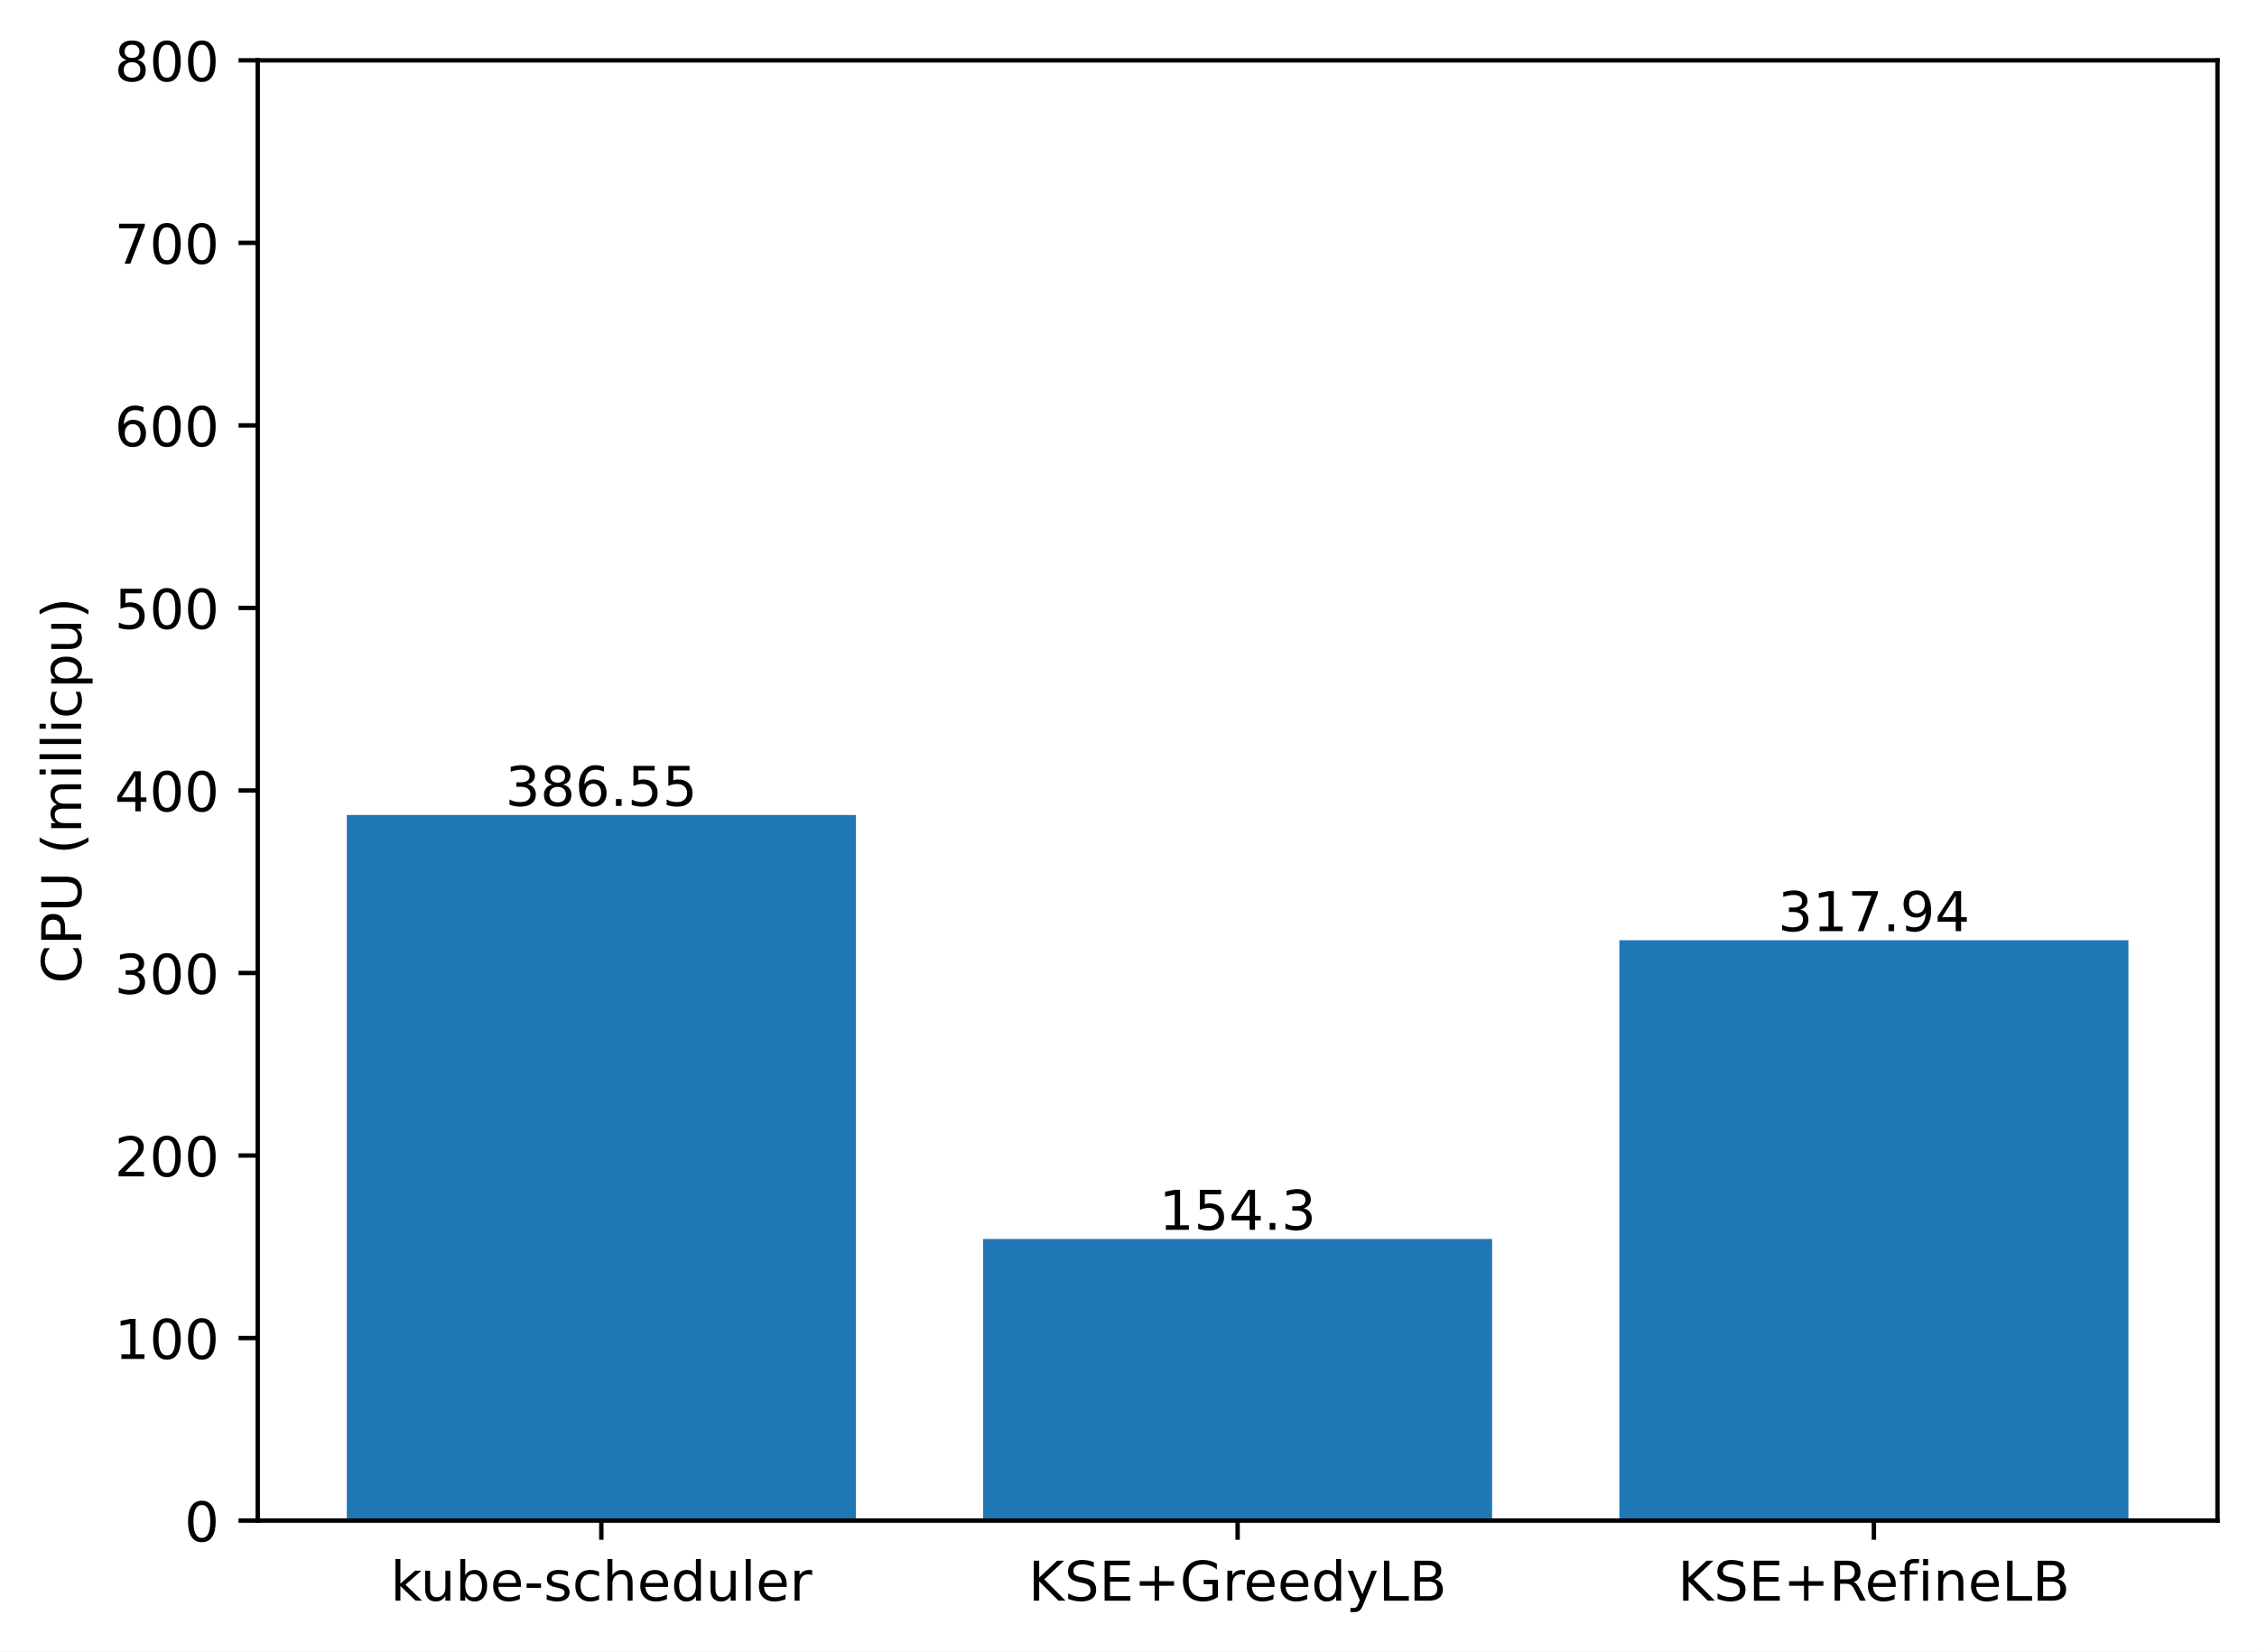
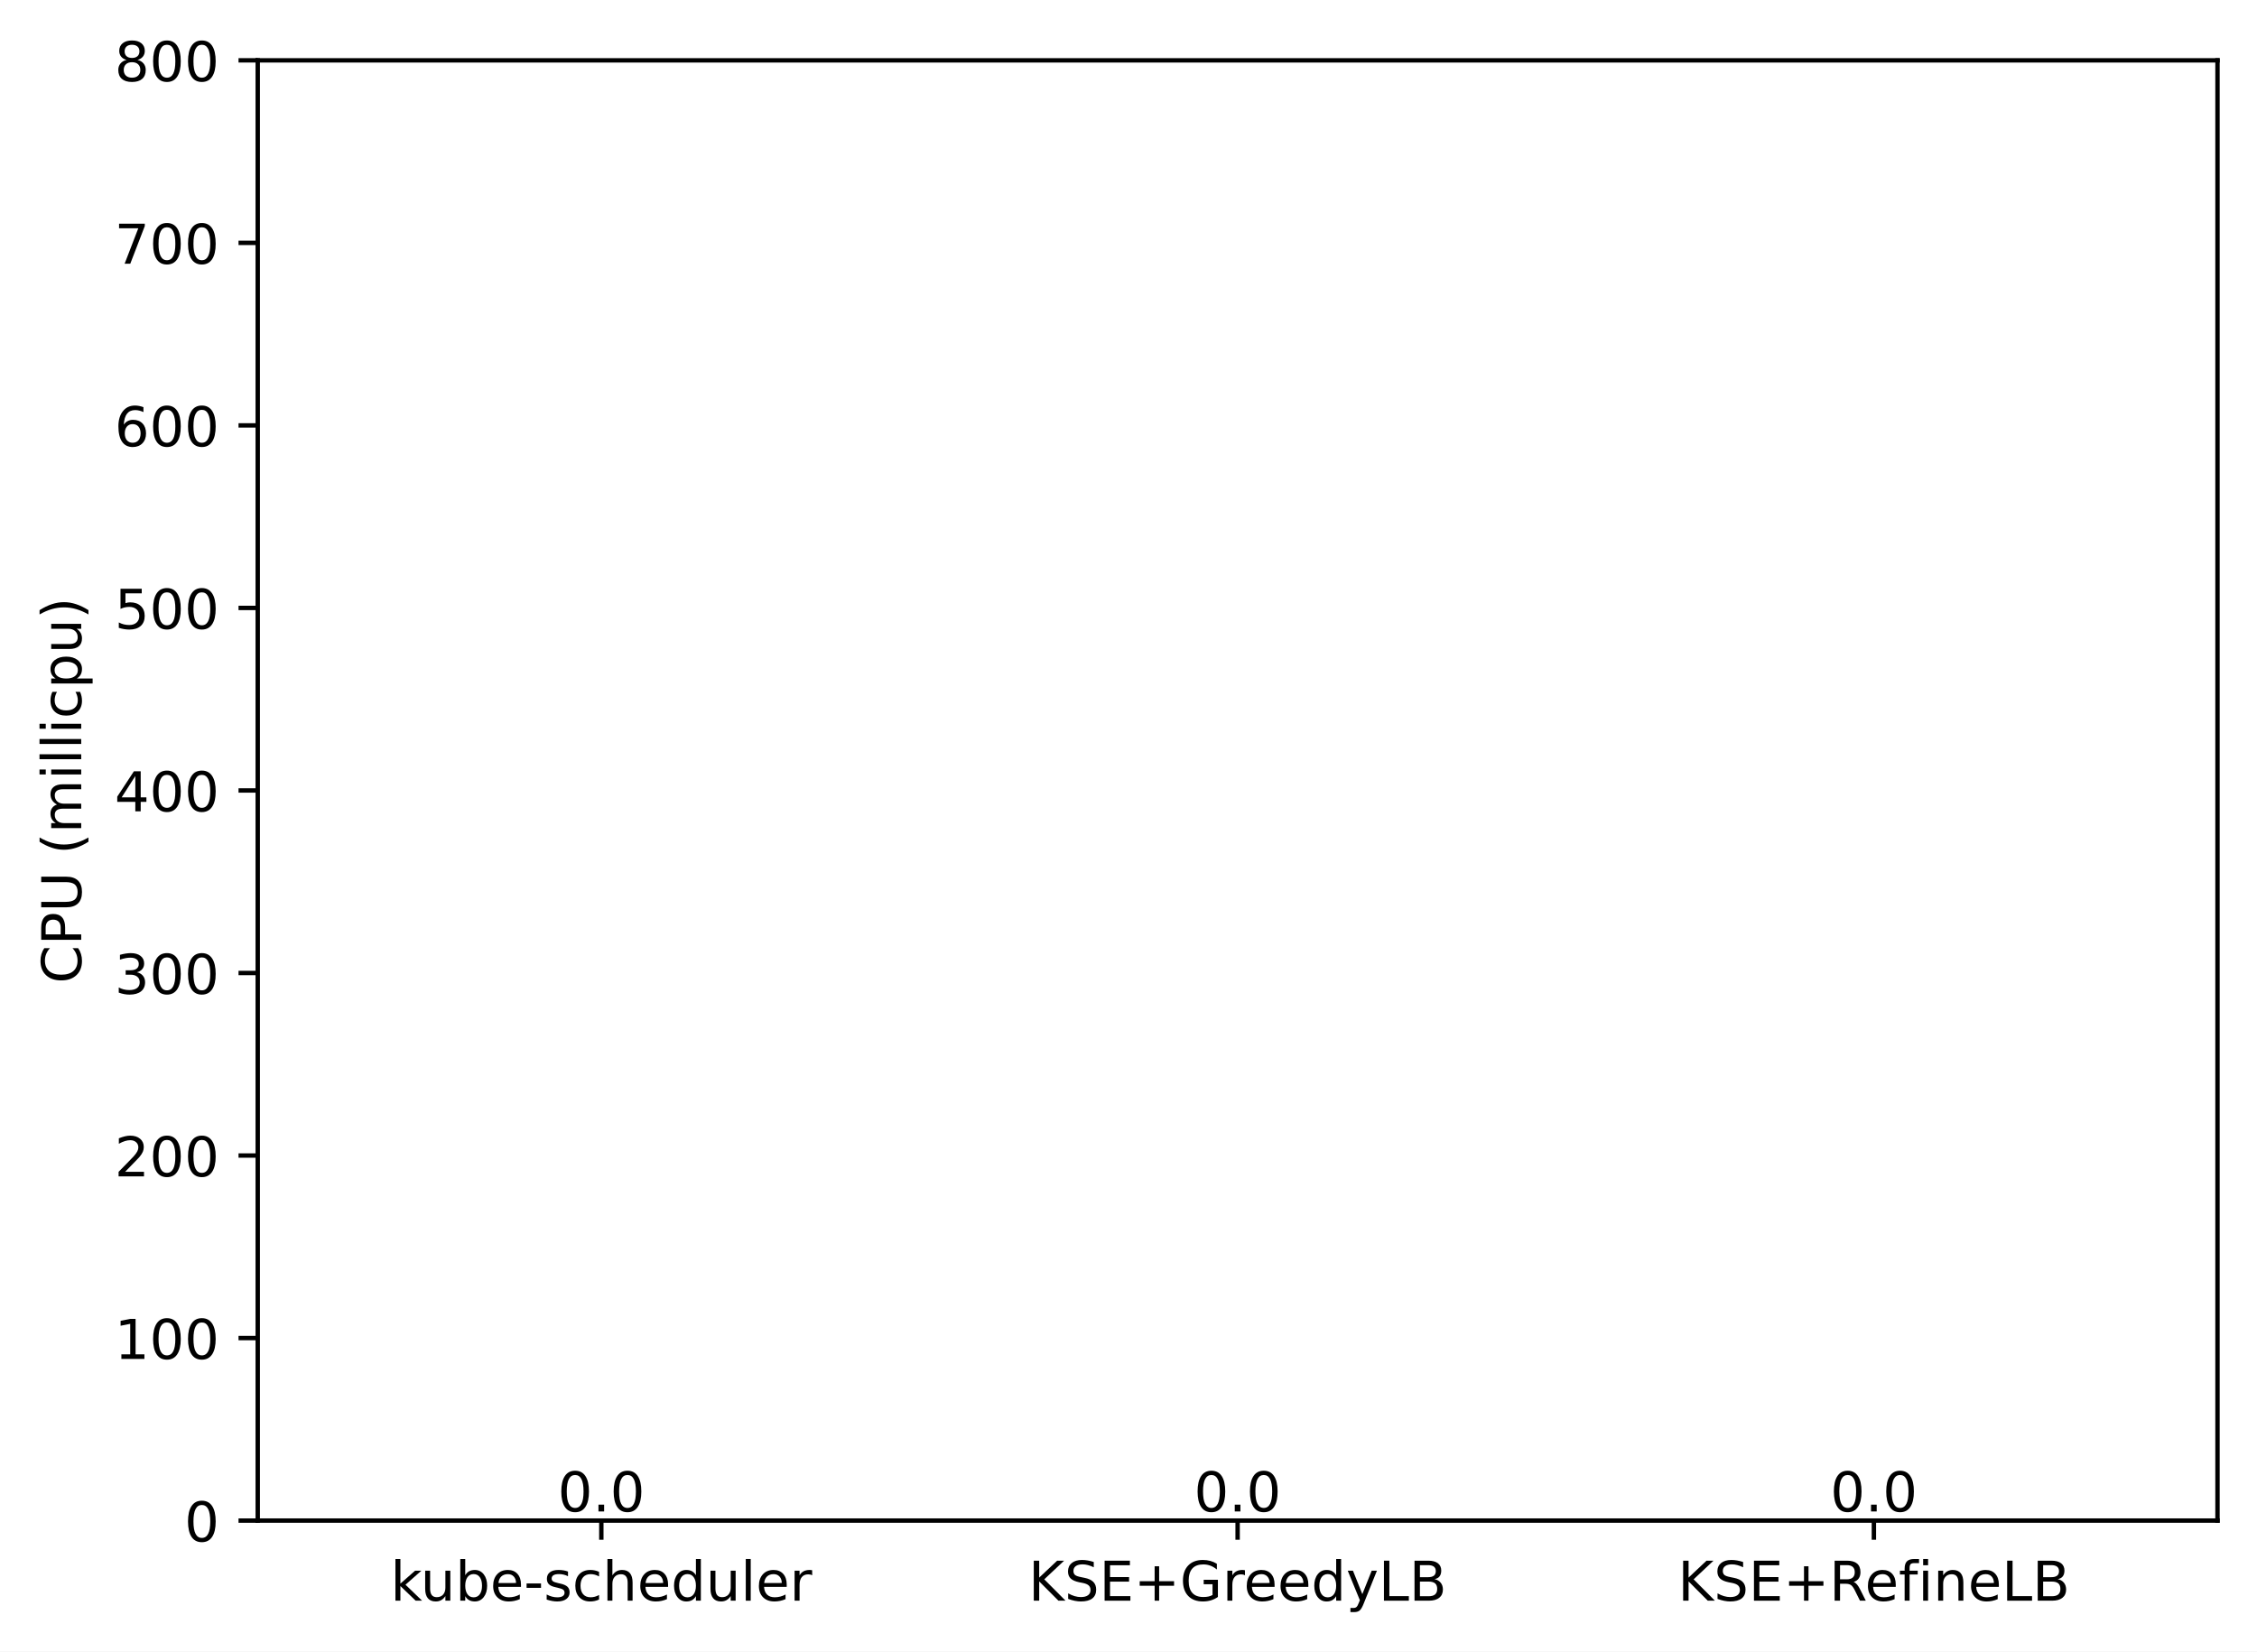
<svg xmlns="http://www.w3.org/2000/svg" xmlns:xlink="http://www.w3.org/1999/xlink" width="411.286pt" height="300.989pt" viewBox="0 0 411.286 300.989" version="1.1">
  <defs>
    <style type="text/css">*{stroke-linejoin: round; stroke-linecap: butt}</style>
  </defs>
  <g id="figure_1">
    <g id="patch_1">
      <path d="M 0 300.989  L 411.286 300.989  L 411.286 0  L 0 0  z " style="fill: #ffffff" />
    </g>
    <g id="axes_1">
      <g id="patch_2">
        <path d="M 46.966 277.111  L 404.086 277.111  L 404.086 10.999  L 46.966 10.999  z " style="fill: #ffffff" />
      </g>
      <g id="patch_3">
-         <path d="M 63.198 277.111  L 155.957 277.111  L 155.957 148.529  L 63.198 148.529  z " clip-path="url(#p80d97d3fa9)" style="fill: #1f77b4" />
+         <path d="M 63.198 277.111  L 155.957 277.111  L 155.957 277.111  L 63.198 277.111  z " clip-path="url(#pad6aea7532)" style="fill: #1f77b4" />
      </g>
      <g id="patch_4">
-         <path d="M 179.146 277.111  L 271.905 277.111  L 271.905 225.785  L 179.146 225.785  z " clip-path="url(#p80d97d3fa9)" style="fill: #1f77b4" />
+         <path d="M 179.146 277.111  L 271.905 277.111  L 271.905 277.111  L 179.146 277.111  z " clip-path="url(#pad6aea7532)" style="fill: #1f77b4" />
      </g>
      <g id="patch_5">
-         <path d="M 295.094 277.111  L 387.853 277.111  L 387.853 171.352  L 295.094 171.352  z " clip-path="url(#p80d97d3fa9)" style="fill: #1f77b4" />
+         <path d="M 295.094 277.111  L 387.853 277.111  L 387.853 277.111  L 295.094 277.111  z " clip-path="url(#pad6aea7532)" style="fill: #1f77b4" />
      </g>
      <g id="matplotlib.axis_1">
        <g id="xtick_1">
          <g id="line2d_1">
            <defs>
-               <path id="meb620a617c" d="M 0 0  L 0 3.5  " style="stroke: #000000; stroke-width: 0.8" />
+               <path id="m85493f19eb" d="M 0 0  L 0 3.5  " style="stroke: #000000; stroke-width: 0.8" />
            </defs>
            <g>
-               <use xlink:href="#meb620a617c" x="109.578" y="277.111" style="stroke: #000000; stroke-width: 0.8" />
+               <use xlink:href="#m85493f19eb" x="109.578" y="277.111" style="stroke: #000000; stroke-width: 0.8" />
            </g>
          </g>
          <g id="text_1">
            <g transform="translate(71.15179 291.7097)scale(0.1 -0.1)">
              <defs>
                <path id="DejaVuSans-6b" d="M 581 4863  L 1159 4863  L 1159 1991  L 2875 3500  L 3609 3500  L 1753 1863  L 3688 0  L 2938 0  L 1159 1709  L 1159 0  L 581 0  L 581 4863  z " transform="scale(0.015625)" />
                <path id="DejaVuSans-75" d="M 544 1381  L 544 3500  L 1119 3500  L 1119 1403  Q 1119 906 1312 657  Q 1506 409 1894 409  Q 2359 409 2629 706  Q 2900 1003 2900 1516  L 2900 3500  L 3475 3500  L 3475 0  L 2900 0  L 2900 538  Q 2691 219 2414 64  Q 2138 -91 1772 -91  Q 1169 -91 856 284  Q 544 659 544 1381  z M 1991 3584  L 1991 3584  z " transform="scale(0.015625)" />
                <path id="DejaVuSans-62" d="M 3116 1747  Q 3116 2381 2855 2742  Q 2594 3103 2138 3103  Q 1681 3103 1420 2742  Q 1159 2381 1159 1747  Q 1159 1113 1420 752  Q 1681 391 2138 391  Q 2594 391 2855 752  Q 3116 1113 3116 1747  z M 1159 2969  Q 1341 3281 1617 3432  Q 1894 3584 2278 3584  Q 2916 3584 3314 3078  Q 3713 2572 3713 1747  Q 3713 922 3314 415  Q 2916 -91 2278 -91  Q 1894 -91 1617 61  Q 1341 213 1159 525  L 1159 0  L 581 0  L 581 4863  L 1159 4863  L 1159 2969  z " transform="scale(0.015625)" />
                <path id="DejaVuSans-65" d="M 3597 1894  L 3597 1613  L 953 1613  Q 991 1019 1311 708  Q 1631 397 2203 397  Q 2534 397 2845 478  Q 3156 559 3463 722  L 3463 178  Q 3153 47 2828 -22  Q 2503 -91 2169 -91  Q 1331 -91 842 396  Q 353 884 353 1716  Q 353 2575 817 3079  Q 1281 3584 2069 3584  Q 2775 3584 3186 3129  Q 3597 2675 3597 1894  z M 3022 2063  Q 3016 2534 2758 2815  Q 2500 3097 2075 3097  Q 1594 3097 1305 2825  Q 1016 2553 972 2059  L 3022 2063  z " transform="scale(0.015625)" />
                <path id="DejaVuSans-2d" d="M 313 2009  L 1997 2009  L 1997 1497  L 313 1497  L 313 2009  z " transform="scale(0.015625)" />
                <path id="DejaVuSans-73" d="M 2834 3397  L 2834 2853  Q 2591 2978 2328 3040  Q 2066 3103 1784 3103  Q 1356 3103 1142 2972  Q 928 2841 928 2578  Q 928 2378 1081 2264  Q 1234 2150 1697 2047  L 1894 2003  Q 2506 1872 2764 1633  Q 3022 1394 3022 966  Q 3022 478 2636 193  Q 2250 -91 1575 -91  Q 1294 -91 989 -36  Q 684 19 347 128  L 347 722  Q 666 556 975 473  Q 1284 391 1588 391  Q 1994 391 2212 530  Q 2431 669 2431 922  Q 2431 1156 2273 1281  Q 2116 1406 1581 1522  L 1381 1569  Q 847 1681 609 1914  Q 372 2147 372 2553  Q 372 3047 722 3315  Q 1072 3584 1716 3584  Q 2034 3584 2315 3537  Q 2597 3491 2834 3397  z " transform="scale(0.015625)" />
                <path id="DejaVuSans-63" d="M 3122 3366  L 3122 2828  Q 2878 2963 2633 3030  Q 2388 3097 2138 3097  Q 1578 3097 1268 2742  Q 959 2388 959 1747  Q 959 1106 1268 751  Q 1578 397 2138 397  Q 2388 397 2633 464  Q 2878 531 3122 666  L 3122 134  Q 2881 22 2623 -34  Q 2366 -91 2075 -91  Q 1284 -91 818 406  Q 353 903 353 1747  Q 353 2603 823 3093  Q 1294 3584 2113 3584  Q 2378 3584 2631 3529  Q 2884 3475 3122 3366  z " transform="scale(0.015625)" />
                <path id="DejaVuSans-68" d="M 3513 2113  L 3513 0  L 2938 0  L 2938 2094  Q 2938 2591 2744 2837  Q 2550 3084 2163 3084  Q 1697 3084 1428 2787  Q 1159 2491 1159 1978  L 1159 0  L 581 0  L 581 4863  L 1159 4863  L 1159 2956  Q 1366 3272 1645 3428  Q 1925 3584 2291 3584  Q 2894 3584 3203 3211  Q 3513 2838 3513 2113  z " transform="scale(0.015625)" />
                <path id="DejaVuSans-64" d="M 2906 2969  L 2906 4863  L 3481 4863  L 3481 0  L 2906 0  L 2906 525  Q 2725 213 2448 61  Q 2172 -91 1784 -91  Q 1150 -91 751 415  Q 353 922 353 1747  Q 353 2572 751 3078  Q 1150 3584 1784 3584  Q 2172 3584 2448 3432  Q 2725 3281 2906 2969  z M 947 1747  Q 947 1113 1208 752  Q 1469 391 1925 391  Q 2381 391 2643 752  Q 2906 1113 2906 1747  Q 2906 2381 2643 2742  Q 2381 3103 1925 3103  Q 1469 3103 1208 2742  Q 947 2381 947 1747  z " transform="scale(0.015625)" />
                <path id="DejaVuSans-6c" d="M 603 4863  L 1178 4863  L 1178 0  L 603 0  L 603 4863  z " transform="scale(0.015625)" />
                <path id="DejaVuSans-72" d="M 2631 2963  Q 2534 3019 2420 3045  Q 2306 3072 2169 3072  Q 1681 3072 1420 2755  Q 1159 2438 1159 1844  L 1159 0  L 581 0  L 581 3500  L 1159 3500  L 1159 2956  Q 1341 3275 1631 3429  Q 1922 3584 2338 3584  Q 2397 3584 2469 3576  Q 2541 3569 2628 3553  L 2631 2963  z " transform="scale(0.015625)" />
              </defs>
              <use xlink:href="#DejaVuSans-6b" />
              <use xlink:href="#DejaVuSans-75" x="54.785" />
              <use xlink:href="#DejaVuSans-62" x="118.164" />
              <use xlink:href="#DejaVuSans-65" x="181.641" />
              <use xlink:href="#DejaVuSans-2d" x="243.164" />
              <use xlink:href="#DejaVuSans-73" x="279.248" />
              <use xlink:href="#DejaVuSans-63" x="331.348" />
              <use xlink:href="#DejaVuSans-68" x="386.328" />
              <use xlink:href="#DejaVuSans-65" x="449.707" />
              <use xlink:href="#DejaVuSans-64" x="511.23" />
              <use xlink:href="#DejaVuSans-75" x="574.707" />
              <use xlink:href="#DejaVuSans-6c" x="638.086" />
              <use xlink:href="#DejaVuSans-65" x="665.869" />
              <use xlink:href="#DejaVuSans-72" x="727.393" />
            </g>
          </g>
        </g>
        <g id="xtick_2">
          <g id="line2d_2">
            <g>
-               <use xlink:href="#meb620a617c" x="225.526" y="277.111" style="stroke: #000000; stroke-width: 0.8" />
+               <use xlink:href="#m85493f19eb" x="225.526" y="277.111" style="stroke: #000000; stroke-width: 0.8" />
            </g>
          </g>
          <g id="text_2">
            <g transform="translate(187.403 291.7097)scale(0.1 -0.1)">
              <defs>
                <path id="DejaVuSans-4b" d="M 628 4666  L 1259 4666  L 1259 2694  L 3353 4666  L 4166 4666  L 1850 2491  L 4331 0  L 3500 0  L 1259 2247  L 1259 0  L 628 0  L 628 4666  z " transform="scale(0.015625)" />
                <path id="DejaVuSans-53" d="M 3425 4513  L 3425 3897  Q 3066 4069 2747 4153  Q 2428 4238 2131 4238  Q 1616 4238 1336 4038  Q 1056 3838 1056 3469  Q 1056 3159 1242 3001  Q 1428 2844 1947 2747  L 2328 2669  Q 3034 2534 3370 2195  Q 3706 1856 3706 1288  Q 3706 609 3251 259  Q 2797 -91 1919 -91  Q 1588 -91 1214 -16  Q 841 59 441 206  L 441 856  Q 825 641 1194 531  Q 1563 422 1919 422  Q 2459 422 2753 634  Q 3047 847 3047 1241  Q 3047 1584 2836 1778  Q 2625 1972 2144 2069  L 1759 2144  Q 1053 2284 737 2584  Q 422 2884 422 3419  Q 422 4038 858 4394  Q 1294 4750 2059 4750  Q 2388 4750 2728 4690  Q 3069 4631 3425 4513  z " transform="scale(0.015625)" />
                <path id="DejaVuSans-45" d="M 628 4666  L 3578 4666  L 3578 4134  L 1259 4134  L 1259 2753  L 3481 2753  L 3481 2222  L 1259 2222  L 1259 531  L 3634 531  L 3634 0  L 628 0  L 628 4666  z " transform="scale(0.015625)" />
                <path id="DejaVuSans-2b" d="M 2944 4013  L 2944 2272  L 4684 2272  L 4684 1741  L 2944 1741  L 2944 0  L 2419 0  L 2419 1741  L 678 1741  L 678 2272  L 2419 2272  L 2419 4013  L 2944 4013  z " transform="scale(0.015625)" />
                <path id="DejaVuSans-47" d="M 3809 666  L 3809 1919  L 2778 1919  L 2778 2438  L 4434 2438  L 4434 434  Q 4069 175 3628 42  Q 3188 -91 2688 -91  Q 1594 -91 976 548  Q 359 1188 359 2328  Q 359 3472 976 4111  Q 1594 4750 2688 4750  Q 3144 4750 3555 4637  Q 3966 4525 4313 4306  L 4313 3634  Q 3963 3931 3569 4081  Q 3175 4231 2741 4231  Q 1884 4231 1454 3753  Q 1025 3275 1025 2328  Q 1025 1384 1454 906  Q 1884 428 2741 428  Q 3075 428 3337 486  Q 3600 544 3809 666  z " transform="scale(0.015625)" />
                <path id="DejaVuSans-79" d="M 2059 -325  Q 1816 -950 1584 -1140  Q 1353 -1331 966 -1331  L 506 -1331  L 506 -850  L 844 -850  Q 1081 -850 1212 -737  Q 1344 -625 1503 -206  L 1606 56  L 191 3500  L 800 3500  L 1894 763  L 2988 3500  L 3597 3500  L 2059 -325  z " transform="scale(0.015625)" />
                <path id="DejaVuSans-4c" d="M 628 4666  L 1259 4666  L 1259 531  L 3531 531  L 3531 0  L 628 0  L 628 4666  z " transform="scale(0.015625)" />
                <path id="DejaVuSans-42" d="M 1259 2228  L 1259 519  L 2272 519  Q 2781 519 3026 730  Q 3272 941 3272 1375  Q 3272 1813 3026 2020  Q 2781 2228 2272 2228  L 1259 2228  z M 1259 4147  L 1259 2741  L 2194 2741  Q 2656 2741 2882 2914  Q 3109 3088 3109 3444  Q 3109 3797 2882 3972  Q 2656 4147 2194 4147  L 1259 4147  z M 628 4666  L 2241 4666  Q 2963 4666 3353 4366  Q 3744 4066 3744 3513  Q 3744 3084 3544 2831  Q 3344 2578 2956 2516  Q 3422 2416 3680 2098  Q 3938 1781 3938 1306  Q 3938 681 3513 340  Q 3088 0 2303 0  L 628 0  L 628 4666  z " transform="scale(0.015625)" />
              </defs>
              <use xlink:href="#DejaVuSans-4b" />
              <use xlink:href="#DejaVuSans-53" x="65.576" />
              <use xlink:href="#DejaVuSans-45" x="129.053" />
              <use xlink:href="#DejaVuSans-2b" x="192.236" />
              <use xlink:href="#DejaVuSans-47" x="276.025" />
              <use xlink:href="#DejaVuSans-72" x="353.516" />
              <use xlink:href="#DejaVuSans-65" x="392.379" />
              <use xlink:href="#DejaVuSans-65" x="453.902" />
              <use xlink:href="#DejaVuSans-64" x="515.426" />
              <use xlink:href="#DejaVuSans-79" x="578.902" />
              <use xlink:href="#DejaVuSans-4c" x="638.082" />
              <use xlink:href="#DejaVuSans-42" x="693.795" />
            </g>
          </g>
        </g>
        <g id="xtick_3">
          <g id="line2d_3">
            <g>
-               <use xlink:href="#meb620a617c" x="341.474" y="277.111" style="stroke: #000000; stroke-width: 0.8" />
+               <use xlink:href="#m85493f19eb" x="341.474" y="277.111" style="stroke: #000000; stroke-width: 0.8" />
            </g>
          </g>
          <g id="text_3">
            <g transform="translate(305.7346 291.7097)scale(0.1 -0.1)">
              <defs>
                <path id="DejaVuSans-52" d="M 2841 2188  Q 3044 2119 3236 1894  Q 3428 1669 3622 1275  L 4263 0  L 3584 0  L 2988 1197  Q 2756 1666 2539 1819  Q 2322 1972 1947 1972  L 1259 1972  L 1259 0  L 628 0  L 628 4666  L 2053 4666  Q 2853 4666 3247 4331  Q 3641 3997 3641 3322  Q 3641 2881 3436 2590  Q 3231 2300 2841 2188  z M 1259 4147  L 1259 2491  L 2053 2491  Q 2509 2491 2742 2702  Q 2975 2913 2975 3322  Q 2975 3731 2742 3939  Q 2509 4147 2053 4147  L 1259 4147  z " transform="scale(0.015625)" />
                <path id="DejaVuSans-66" d="M 2375 4863  L 2375 4384  L 1825 4384  Q 1516 4384 1395 4259  Q 1275 4134 1275 3809  L 1275 3500  L 2222 3500  L 2222 3053  L 1275 3053  L 1275 0  L 697 0  L 697 3053  L 147 3053  L 147 3500  L 697 3500  L 697 3744  Q 697 4328 969 4595  Q 1241 4863 1831 4863  L 2375 4863  z " transform="scale(0.015625)" />
                <path id="DejaVuSans-69" d="M 603 3500  L 1178 3500  L 1178 0  L 603 0  L 603 3500  z M 603 4863  L 1178 4863  L 1178 4134  L 603 4134  L 603 4863  z " transform="scale(0.015625)" />
                <path id="DejaVuSans-6e" d="M 3513 2113  L 3513 0  L 2938 0  L 2938 2094  Q 2938 2591 2744 2837  Q 2550 3084 2163 3084  Q 1697 3084 1428 2787  Q 1159 2491 1159 1978  L 1159 0  L 581 0  L 581 3500  L 1159 3500  L 1159 2956  Q 1366 3272 1645 3428  Q 1925 3584 2291 3584  Q 2894 3584 3203 3211  Q 3513 2838 3513 2113  z " transform="scale(0.015625)" />
              </defs>
              <use xlink:href="#DejaVuSans-4b" />
              <use xlink:href="#DejaVuSans-53" x="65.576" />
              <use xlink:href="#DejaVuSans-45" x="129.053" />
              <use xlink:href="#DejaVuSans-2b" x="192.236" />
              <use xlink:href="#DejaVuSans-52" x="276.025" />
              <use xlink:href="#DejaVuSans-65" x="341.008" />
              <use xlink:href="#DejaVuSans-66" x="402.531" />
              <use xlink:href="#DejaVuSans-69" x="437.736" />
              <use xlink:href="#DejaVuSans-6e" x="465.52" />
              <use xlink:href="#DejaVuSans-65" x="528.898" />
              <use xlink:href="#DejaVuSans-4c" x="590.422" />
              <use xlink:href="#DejaVuSans-42" x="646.135" />
            </g>
          </g>
        </g>
      </g>
      <g id="matplotlib.axis_2">
        <g id="ytick_1">
          <g id="line2d_4">
            <defs>
-               <path id="m57e1486043" d="M 0 0  L -3.5 0  " style="stroke: #000000; stroke-width: 0.8" />
+               <path id="mbae59e9c63" d="M 0 0  L -3.5 0  " style="stroke: #000000; stroke-width: 0.8" />
            </defs>
            <g>
-               <use xlink:href="#m57e1486043" x="46.966" y="277.111" style="stroke: #000000; stroke-width: 0.8" />
+               <use xlink:href="#mbae59e9c63" x="46.966" y="277.111" style="stroke: #000000; stroke-width: 0.8" />
            </g>
          </g>
          <g id="text_4">
            <g transform="translate(33.60312 280.9104)scale(0.1 -0.1)">
              <defs>
                <path id="DejaVuSans-30" d="M 2034 4250  Q 1547 4250 1301 3770  Q 1056 3291 1056 2328  Q 1056 1369 1301 889  Q 1547 409 2034 409  Q 2525 409 2770 889  Q 3016 1369 3016 2328  Q 3016 3291 2770 3770  Q 2525 4250 2034 4250  z M 2034 4750  Q 2819 4750 3233 4129  Q 3647 3509 3647 2328  Q 3647 1150 3233 529  Q 2819 -91 2034 -91  Q 1250 -91 836 529  Q 422 1150 422 2328  Q 422 3509 836 4129  Q 1250 4750 2034 4750  z " transform="scale(0.015625)" />
              </defs>
              <use xlink:href="#DejaVuSans-30" />
            </g>
          </g>
        </g>
        <g id="ytick_2">
          <g id="line2d_5">
            <g>
-               <use xlink:href="#m57e1486043" x="46.966" y="243.847" style="stroke: #000000; stroke-width: 0.8" />
+               <use xlink:href="#mbae59e9c63" x="46.966" y="243.847" style="stroke: #000000; stroke-width: 0.8" />
            </g>
          </g>
          <g id="text_5">
            <g transform="translate(20.87813 247.6464)scale(0.1 -0.1)">
              <defs>
                <path id="DejaVuSans-31" d="M 794 531  L 1825 531  L 1825 4091  L 703 3866  L 703 4441  L 1819 4666  L 2450 4666  L 2450 531  L 3481 531  L 3481 0  L 794 0  L 794 531  z " transform="scale(0.015625)" />
              </defs>
              <use xlink:href="#DejaVuSans-31" />
              <use xlink:href="#DejaVuSans-30" x="63.623" />
              <use xlink:href="#DejaVuSans-30" x="127.246" />
            </g>
          </g>
        </g>
        <g id="ytick_3">
          <g id="line2d_6">
            <g>
-               <use xlink:href="#m57e1486043" x="46.966" y="210.583" style="stroke: #000000; stroke-width: 0.8" />
+               <use xlink:href="#mbae59e9c63" x="46.966" y="210.583" style="stroke: #000000; stroke-width: 0.8" />
            </g>
          </g>
          <g id="text_6">
            <g transform="translate(20.87813 214.3824)scale(0.1 -0.1)">
              <defs>
                <path id="DejaVuSans-32" d="M 1228 531  L 3431 531  L 3431 0  L 469 0  L 469 531  Q 828 903 1448 1529  Q 2069 2156 2228 2338  Q 2531 2678 2651 2914  Q 2772 3150 2772 3378  Q 2772 3750 2511 3984  Q 2250 4219 1831 4219  Q 1534 4219 1204 4116  Q 875 4013 500 3803  L 500 4441  Q 881 4594 1212 4672  Q 1544 4750 1819 4750  Q 2544 4750 2975 4387  Q 3406 4025 3406 3419  Q 3406 3131 3298 2873  Q 3191 2616 2906 2266  Q 2828 2175 2409 1742  Q 1991 1309 1228 531  z " transform="scale(0.015625)" />
              </defs>
              <use xlink:href="#DejaVuSans-32" />
              <use xlink:href="#DejaVuSans-30" x="63.623" />
              <use xlink:href="#DejaVuSans-30" x="127.246" />
            </g>
          </g>
        </g>
        <g id="ytick_4">
          <g id="line2d_7">
            <g>
-               <use xlink:href="#m57e1486043" x="46.966" y="177.319" style="stroke: #000000; stroke-width: 0.8" />
+               <use xlink:href="#mbae59e9c63" x="46.966" y="177.319" style="stroke: #000000; stroke-width: 0.8" />
            </g>
          </g>
          <g id="text_7">
            <g transform="translate(20.87813 181.1184)scale(0.1 -0.1)">
              <defs>
                <path id="DejaVuSans-33" d="M 2597 2516  Q 3050 2419 3304 2112  Q 3559 1806 3559 1356  Q 3559 666 3084 287  Q 2609 -91 1734 -91  Q 1441 -91 1130 -33  Q 819 25 488 141  L 488 750  Q 750 597 1062 519  Q 1375 441 1716 441  Q 2309 441 2620 675  Q 2931 909 2931 1356  Q 2931 1769 2642 2001  Q 2353 2234 1838 2234  L 1294 2234  L 1294 2753  L 1863 2753  Q 2328 2753 2575 2939  Q 2822 3125 2822 3475  Q 2822 3834 2567 4026  Q 2313 4219 1838 4219  Q 1578 4219 1281 4162  Q 984 4106 628 3988  L 628 4550  Q 988 4650 1302 4700  Q 1616 4750 1894 4750  Q 2613 4750 3031 4423  Q 3450 4097 3450 3541  Q 3450 3153 3228 2886  Q 3006 2619 2597 2516  z " transform="scale(0.015625)" />
              </defs>
              <use xlink:href="#DejaVuSans-33" />
              <use xlink:href="#DejaVuSans-30" x="63.623" />
              <use xlink:href="#DejaVuSans-30" x="127.246" />
            </g>
          </g>
        </g>
        <g id="ytick_5">
          <g id="line2d_8">
            <g>
-               <use xlink:href="#m57e1486043" x="46.966" y="144.055" style="stroke: #000000; stroke-width: 0.8" />
+               <use xlink:href="#mbae59e9c63" x="46.966" y="144.055" style="stroke: #000000; stroke-width: 0.8" />
            </g>
          </g>
          <g id="text_8">
            <g transform="translate(20.87813 147.8544)scale(0.1 -0.1)">
              <defs>
                <path id="DejaVuSans-34" d="M 2419 4116  L 825 1625  L 2419 1625  L 2419 4116  z M 2253 4666  L 3047 4666  L 3047 1625  L 3713 1625  L 3713 1100  L 3047 1100  L 3047 0  L 2419 0  L 2419 1100  L 313 1100  L 313 1709  L 2253 4666  z " transform="scale(0.015625)" />
              </defs>
              <use xlink:href="#DejaVuSans-34" />
              <use xlink:href="#DejaVuSans-30" x="63.623" />
              <use xlink:href="#DejaVuSans-30" x="127.246" />
            </g>
          </g>
        </g>
        <g id="ytick_6">
          <g id="line2d_9">
            <g>
-               <use xlink:href="#m57e1486043" x="46.966" y="110.791" style="stroke: #000000; stroke-width: 0.8" />
+               <use xlink:href="#mbae59e9c63" x="46.966" y="110.791" style="stroke: #000000; stroke-width: 0.8" />
            </g>
          </g>
          <g id="text_9">
            <g transform="translate(20.87813 114.5904)scale(0.1 -0.1)">
              <defs>
                <path id="DejaVuSans-35" d="M 691 4666  L 3169 4666  L 3169 4134  L 1269 4134  L 1269 2991  Q 1406 3038 1543 3061  Q 1681 3084 1819 3084  Q 2600 3084 3056 2656  Q 3513 2228 3513 1497  Q 3513 744 3044 326  Q 2575 -91 1722 -91  Q 1428 -91 1123 -41  Q 819 9 494 109  L 494 744  Q 775 591 1075 516  Q 1375 441 1709 441  Q 2250 441 2565 725  Q 2881 1009 2881 1497  Q 2881 1984 2565 2268  Q 2250 2553 1709 2553  Q 1456 2553 1204 2497  Q 953 2441 691 2322  L 691 4666  z " transform="scale(0.015625)" />
              </defs>
              <use xlink:href="#DejaVuSans-35" />
              <use xlink:href="#DejaVuSans-30" x="63.623" />
              <use xlink:href="#DejaVuSans-30" x="127.246" />
            </g>
          </g>
        </g>
        <g id="ytick_7">
          <g id="line2d_10">
            <g>
-               <use xlink:href="#m57e1486043" x="46.966" y="77.527" style="stroke: #000000; stroke-width: 0.8" />
+               <use xlink:href="#mbae59e9c63" x="46.966" y="77.527" style="stroke: #000000; stroke-width: 0.8" />
            </g>
          </g>
          <g id="text_10">
            <g transform="translate(20.87813 81.32644)scale(0.1 -0.1)">
              <defs>
                <path id="DejaVuSans-36" d="M 2113 2584  Q 1688 2584 1439 2293  Q 1191 2003 1191 1497  Q 1191 994 1439 701  Q 1688 409 2113 409  Q 2538 409 2786 701  Q 3034 994 3034 1497  Q 3034 2003 2786 2293  Q 2538 2584 2113 2584  z M 3366 4563  L 3366 3988  Q 3128 4100 2886 4159  Q 2644 4219 2406 4219  Q 1781 4219 1451 3797  Q 1122 3375 1075 2522  Q 1259 2794 1537 2939  Q 1816 3084 2150 3084  Q 2853 3084 3261 2657  Q 3669 2231 3669 1497  Q 3669 778 3244 343  Q 2819 -91 2113 -91  Q 1303 -91 875 529  Q 447 1150 447 2328  Q 447 3434 972 4092  Q 1497 4750 2381 4750  Q 2619 4750 2861 4703  Q 3103 4656 3366 4563  z " transform="scale(0.015625)" />
              </defs>
              <use xlink:href="#DejaVuSans-36" />
              <use xlink:href="#DejaVuSans-30" x="63.623" />
              <use xlink:href="#DejaVuSans-30" x="127.246" />
            </g>
          </g>
        </g>
        <g id="ytick_8">
          <g id="line2d_11">
            <g>
-               <use xlink:href="#m57e1486043" x="46.966" y="44.263" style="stroke: #000000; stroke-width: 0.8" />
+               <use xlink:href="#mbae59e9c63" x="46.966" y="44.263" style="stroke: #000000; stroke-width: 0.8" />
            </g>
          </g>
          <g id="text_11">
            <g transform="translate(20.87813 48.06244)scale(0.1 -0.1)">
              <defs>
                <path id="DejaVuSans-37" d="M 525 4666  L 3525 4666  L 3525 4397  L 1831 0  L 1172 0  L 2766 4134  L 525 4134  L 525 4666  z " transform="scale(0.015625)" />
              </defs>
              <use xlink:href="#DejaVuSans-37" />
              <use xlink:href="#DejaVuSans-30" x="63.623" />
              <use xlink:href="#DejaVuSans-30" x="127.246" />
            </g>
          </g>
        </g>
        <g id="ytick_9">
          <g id="line2d_12">
            <g>
-               <use xlink:href="#m57e1486043" x="46.966" y="10.999" style="stroke: #000000; stroke-width: 0.8" />
+               <use xlink:href="#mbae59e9c63" x="46.966" y="10.999" style="stroke: #000000; stroke-width: 0.8" />
            </g>
          </g>
          <g id="text_12">
            <g transform="translate(20.87813 14.79844)scale(0.1 -0.1)">
              <defs>
                <path id="DejaVuSans-38" d="M 2034 2216  Q 1584 2216 1326 1975  Q 1069 1734 1069 1313  Q 1069 891 1326 650  Q 1584 409 2034 409  Q 2484 409 2743 651  Q 3003 894 3003 1313  Q 3003 1734 2745 1975  Q 2488 2216 2034 2216  z M 1403 2484  Q 997 2584 770 2862  Q 544 3141 544 3541  Q 544 4100 942 4425  Q 1341 4750 2034 4750  Q 2731 4750 3128 4425  Q 3525 4100 3525 3541  Q 3525 3141 3298 2862  Q 3072 2584 2669 2484  Q 3125 2378 3379 2068  Q 3634 1759 3634 1313  Q 3634 634 3220 271  Q 2806 -91 2034 -91  Q 1263 -91 848 271  Q 434 634 434 1313  Q 434 1759 690 2068  Q 947 2378 1403 2484  z M 1172 3481  Q 1172 3119 1398 2916  Q 1625 2713 2034 2713  Q 2441 2713 2670 2916  Q 2900 3119 2900 3481  Q 2900 3844 2670 4047  Q 2441 4250 2034 4250  Q 1625 4250 1398 4047  Q 1172 3844 1172 3481  z " transform="scale(0.015625)" />
              </defs>
              <use xlink:href="#DejaVuSans-38" />
              <use xlink:href="#DejaVuSans-30" x="63.623" />
              <use xlink:href="#DejaVuSans-30" x="127.246" />
            </g>
          </g>
        </g>
        <g id="text_13">
          <g transform="translate(14.79844 179.2302)rotate(-90)scale(0.1 -0.1)">
            <defs>
              <path id="DejaVuSans-43" d="M 4122 4306  L 4122 3641  Q 3803 3938 3442 4084  Q 3081 4231 2675 4231  Q 1875 4231 1450 3742  Q 1025 3253 1025 2328  Q 1025 1406 1450 917  Q 1875 428 2675 428  Q 3081 428 3442 575  Q 3803 722 4122 1019  L 4122 359  Q 3791 134 3420 21  Q 3050 -91 2638 -91  Q 1578 -91 968 557  Q 359 1206 359 2328  Q 359 3453 968 4101  Q 1578 4750 2638 4750  Q 3056 4750 3426 4639  Q 3797 4528 4122 4306  z " transform="scale(0.015625)" />
              <path id="DejaVuSans-50" d="M 1259 4147  L 1259 2394  L 2053 2394  Q 2494 2394 2734 2622  Q 2975 2850 2975 3272  Q 2975 3691 2734 3919  Q 2494 4147 2053 4147  L 1259 4147  z M 628 4666  L 2053 4666  Q 2838 4666 3239 4311  Q 3641 3956 3641 3272  Q 3641 2581 3239 2228  Q 2838 1875 2053 1875  L 1259 1875  L 1259 0  L 628 0  L 628 4666  z " transform="scale(0.015625)" />
              <path id="DejaVuSans-55" d="M 556 4666  L 1191 4666  L 1191 1831  Q 1191 1081 1462 751  Q 1734 422 2344 422  Q 2950 422 3222 751  Q 3494 1081 3494 1831  L 3494 4666  L 4128 4666  L 4128 1753  Q 4128 841 3676 375  Q 3225 -91 2344 -91  Q 1459 -91 1007 375  Q 556 841 556 1753  L 556 4666  z " transform="scale(0.015625)" />
              <path id="DejaVuSans-20" transform="scale(0.015625)" />
              <path id="DejaVuSans-28" d="M 1984 4856  Q 1566 4138 1362 3434  Q 1159 2731 1159 2009  Q 1159 1288 1364 580  Q 1569 -128 1984 -844  L 1484 -844  Q 1016 -109 783 600  Q 550 1309 550 2009  Q 550 2706 781 3412  Q 1013 4119 1484 4856  L 1984 4856  z " transform="scale(0.015625)" />
              <path id="DejaVuSans-6d" d="M 3328 2828  Q 3544 3216 3844 3400  Q 4144 3584 4550 3584  Q 5097 3584 5394 3201  Q 5691 2819 5691 2113  L 5691 0  L 5113 0  L 5113 2094  Q 5113 2597 4934 2840  Q 4756 3084 4391 3084  Q 3944 3084 3684 2787  Q 3425 2491 3425 1978  L 3425 0  L 2847 0  L 2847 2094  Q 2847 2600 2669 2842  Q 2491 3084 2119 3084  Q 1678 3084 1418 2786  Q 1159 2488 1159 1978  L 1159 0  L 581 0  L 581 3500  L 1159 3500  L 1159 2956  Q 1356 3278 1631 3431  Q 1906 3584 2284 3584  Q 2666 3584 2933 3390  Q 3200 3197 3328 2828  z " transform="scale(0.015625)" />
              <path id="DejaVuSans-70" d="M 1159 525  L 1159 -1331  L 581 -1331  L 581 3500  L 1159 3500  L 1159 2969  Q 1341 3281 1617 3432  Q 1894 3584 2278 3584  Q 2916 3584 3314 3078  Q 3713 2572 3713 1747  Q 3713 922 3314 415  Q 2916 -91 2278 -91  Q 1894 -91 1617 61  Q 1341 213 1159 525  z M 3116 1747  Q 3116 2381 2855 2742  Q 2594 3103 2138 3103  Q 1681 3103 1420 2742  Q 1159 2381 1159 1747  Q 1159 1113 1420 752  Q 1681 391 2138 391  Q 2594 391 2855 752  Q 3116 1113 3116 1747  z " transform="scale(0.015625)" />
              <path id="DejaVuSans-29" d="M 513 4856  L 1013 4856  Q 1481 4119 1714 3412  Q 1947 2706 1947 2009  Q 1947 1309 1714 600  Q 1481 -109 1013 -844  L 513 -844  Q 928 -128 1133 580  Q 1338 1288 1338 2009  Q 1338 2731 1133 3434  Q 928 4138 513 4856  z " transform="scale(0.015625)" />
            </defs>
            <use xlink:href="#DejaVuSans-43" />
            <use xlink:href="#DejaVuSans-50" x="69.824" />
            <use xlink:href="#DejaVuSans-55" x="130.127" />
            <use xlink:href="#DejaVuSans-20" x="203.32" />
            <use xlink:href="#DejaVuSans-28" x="235.107" />
            <use xlink:href="#DejaVuSans-6d" x="274.121" />
            <use xlink:href="#DejaVuSans-69" x="371.533" />
            <use xlink:href="#DejaVuSans-6c" x="399.316" />
            <use xlink:href="#DejaVuSans-6c" x="427.1" />
            <use xlink:href="#DejaVuSans-69" x="454.883" />
            <use xlink:href="#DejaVuSans-63" x="482.666" />
            <use xlink:href="#DejaVuSans-70" x="537.646" />
            <use xlink:href="#DejaVuSans-75" x="601.123" />
            <use xlink:href="#DejaVuSans-29" x="664.502" />
          </g>
        </g>
      </g>
      <g id="patch_6">
        <path d="M 46.966 277.111  L 46.966 10.999  " style="fill: none; stroke: #000000; stroke-width: 0.8; stroke-linejoin: miter; stroke-linecap: square" />
      </g>
      <g id="patch_7">
        <path d="M 404.086 277.111  L 404.086 10.999  " style="fill: none; stroke: #000000; stroke-width: 0.8; stroke-linejoin: miter; stroke-linecap: square" />
      </g>
      <g id="patch_8">
        <path d="M 46.966 277.111  L 404.086 277.111  " style="fill: none; stroke: #000000; stroke-width: 0.8; stroke-linejoin: miter; stroke-linecap: square" />
      </g>
      <g id="patch_9">
        <path d="M 46.966 10.999  L 404.086 10.999  " style="fill: none; stroke: #000000; stroke-width: 0.8; stroke-linejoin: miter; stroke-linecap: square" />
      </g>
      <g id="text_14">
-         <g transform="translate(92.08226 146.866)scale(0.1 -0.1)">
+         <g transform="translate(101.626 275.448)scale(0.1 -0.1)">
          <defs>
            <path id="DejaVuSans-2e" d="M 684 794  L 1344 794  L 1344 0  L 684 0  L 684 794  z " transform="scale(0.015625)" />
          </defs>
-           <use xlink:href="#DejaVuSans-33" />
-           <use xlink:href="#DejaVuSans-38" x="63.623" />
-           <use xlink:href="#DejaVuSans-36" x="127.246" />
-           <use xlink:href="#DejaVuSans-2e" x="190.869" />
-           <use xlink:href="#DejaVuSans-35" x="222.656" />
-           <use xlink:href="#DejaVuSans-35" x="286.279" />
+           <use xlink:href="#DejaVuSans-30" />
+           <use xlink:href="#DejaVuSans-2e" x="63.623" />
+           <use xlink:href="#DejaVuSans-30" x="95.41" />
        </g>
      </g>
      <g id="text_15">
-         <g transform="translate(211.2116 224.1217)scale(0.1 -0.1)">
-           <use xlink:href="#DejaVuSans-31" />
-           <use xlink:href="#DejaVuSans-35" x="63.623" />
-           <use xlink:href="#DejaVuSans-34" x="127.246" />
-           <use xlink:href="#DejaVuSans-2e" x="190.869" />
-           <use xlink:href="#DejaVuSans-33" x="222.656" />
+         <g transform="translate(217.5741 275.448)scale(0.1 -0.1)">
+           <use xlink:href="#DejaVuSans-30" />
+           <use xlink:href="#DejaVuSans-2e" x="63.623" />
+           <use xlink:href="#DejaVuSans-30" x="95.41" />
        </g>
      </g>
      <g id="text_16">
-         <g transform="translate(323.9784 169.6885)scale(0.1 -0.1)">
-           <defs>
-             <path id="DejaVuSans-39" d="M 703 97  L 703 672  Q 941 559 1184 500  Q 1428 441 1663 441  Q 2288 441 2617 861  Q 2947 1281 2994 2138  Q 2813 1869 2534 1725  Q 2256 1581 1919 1581  Q 1219 1581 811 2004  Q 403 2428 403 3163  Q 403 3881 828 4315  Q 1253 4750 1959 4750  Q 2769 4750 3195 4129  Q 3622 3509 3622 2328  Q 3622 1225 3098 567  Q 2575 -91 1691 -91  Q 1453 -91 1209 -44  Q 966 3 703 97  z M 1959 2075  Q 2384 2075 2632 2365  Q 2881 2656 2881 3163  Q 2881 3666 2632 3958  Q 2384 4250 1959 4250  Q 1534 4250 1286 3958  Q 1038 3666 1038 3163  Q 1038 2656 1286 2365  Q 1534 2075 1959 2075  z " transform="scale(0.015625)" />
-           </defs>
-           <use xlink:href="#DejaVuSans-33" />
-           <use xlink:href="#DejaVuSans-31" x="63.623" />
-           <use xlink:href="#DejaVuSans-37" x="127.246" />
-           <use xlink:href="#DejaVuSans-2e" x="190.869" />
-           <use xlink:href="#DejaVuSans-39" x="222.656" />
-           <use xlink:href="#DejaVuSans-34" x="286.279" />
+         <g transform="translate(333.5221 275.448)scale(0.1 -0.1)">
+           <use xlink:href="#DejaVuSans-30" />
+           <use xlink:href="#DejaVuSans-2e" x="63.623" />
+           <use xlink:href="#DejaVuSans-30" x="95.41" />
        </g>
      </g>
    </g>
  </g>
  <defs>
-     <clipPath id="p80d97d3fa9">
+     <clipPath id="pad6aea7532">
      <rect x="46.966" y="10.999" width="357.12" height="266.112" />
    </clipPath>
  </defs>
</svg>
